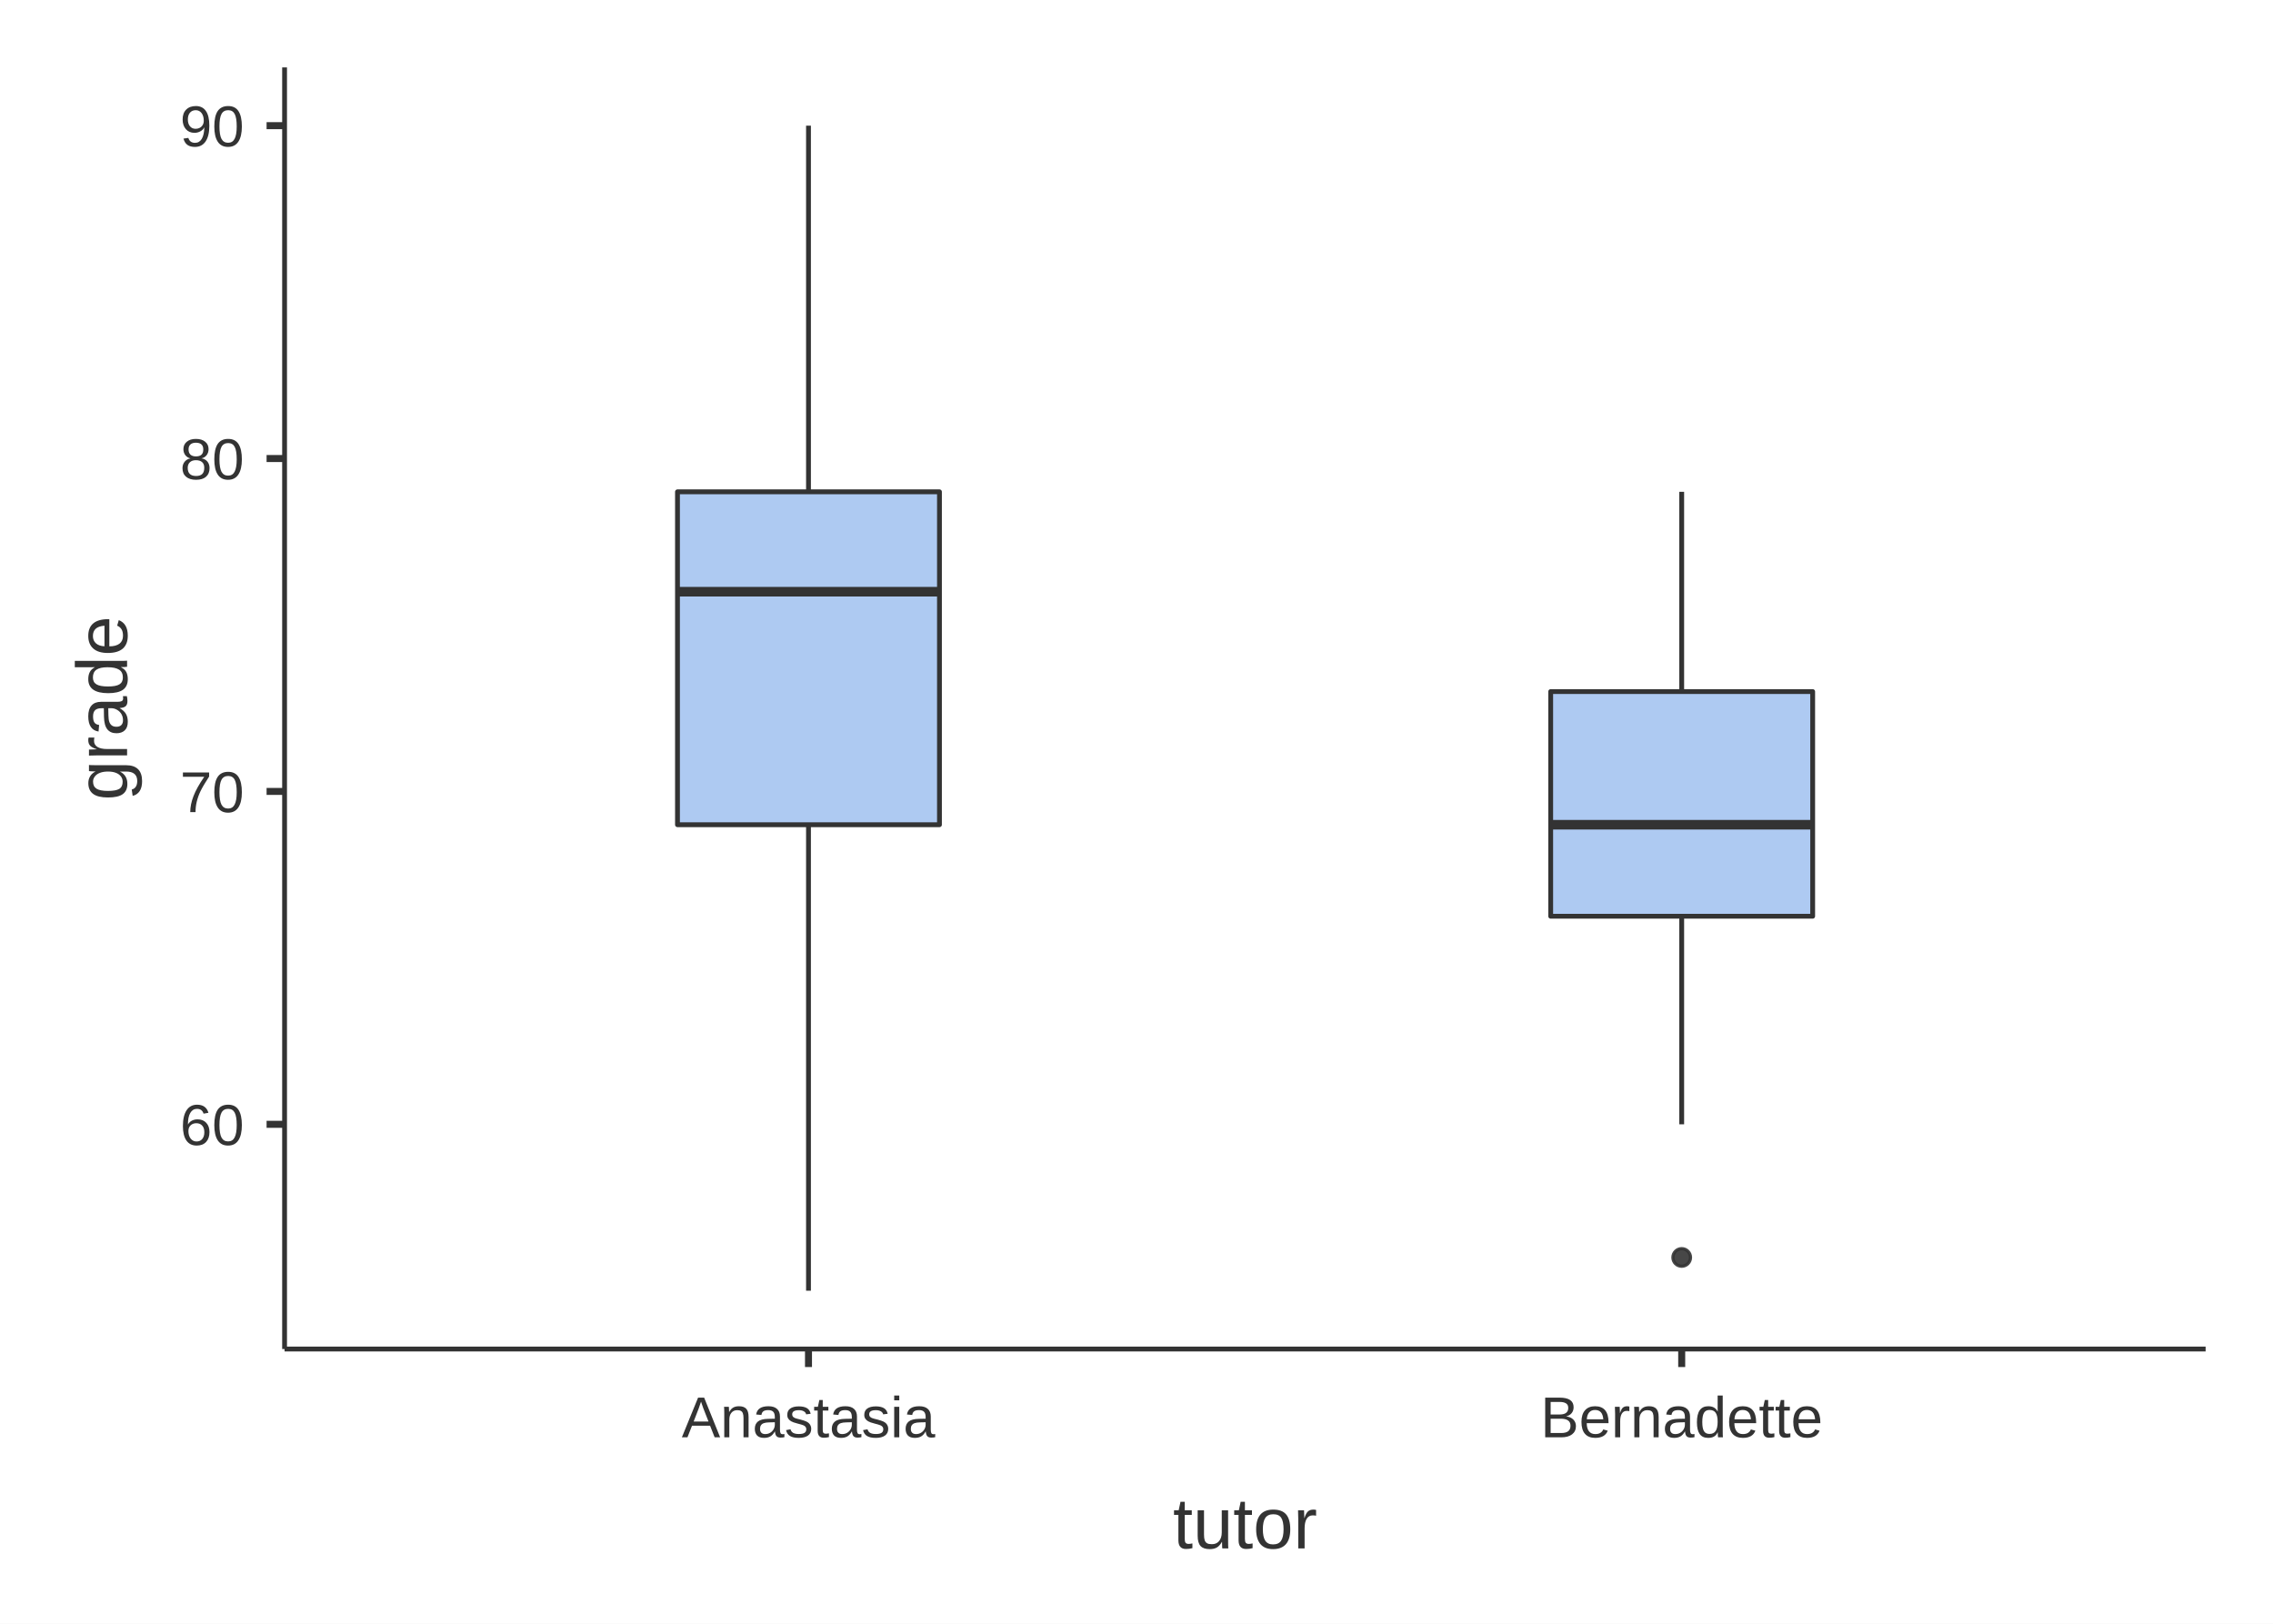
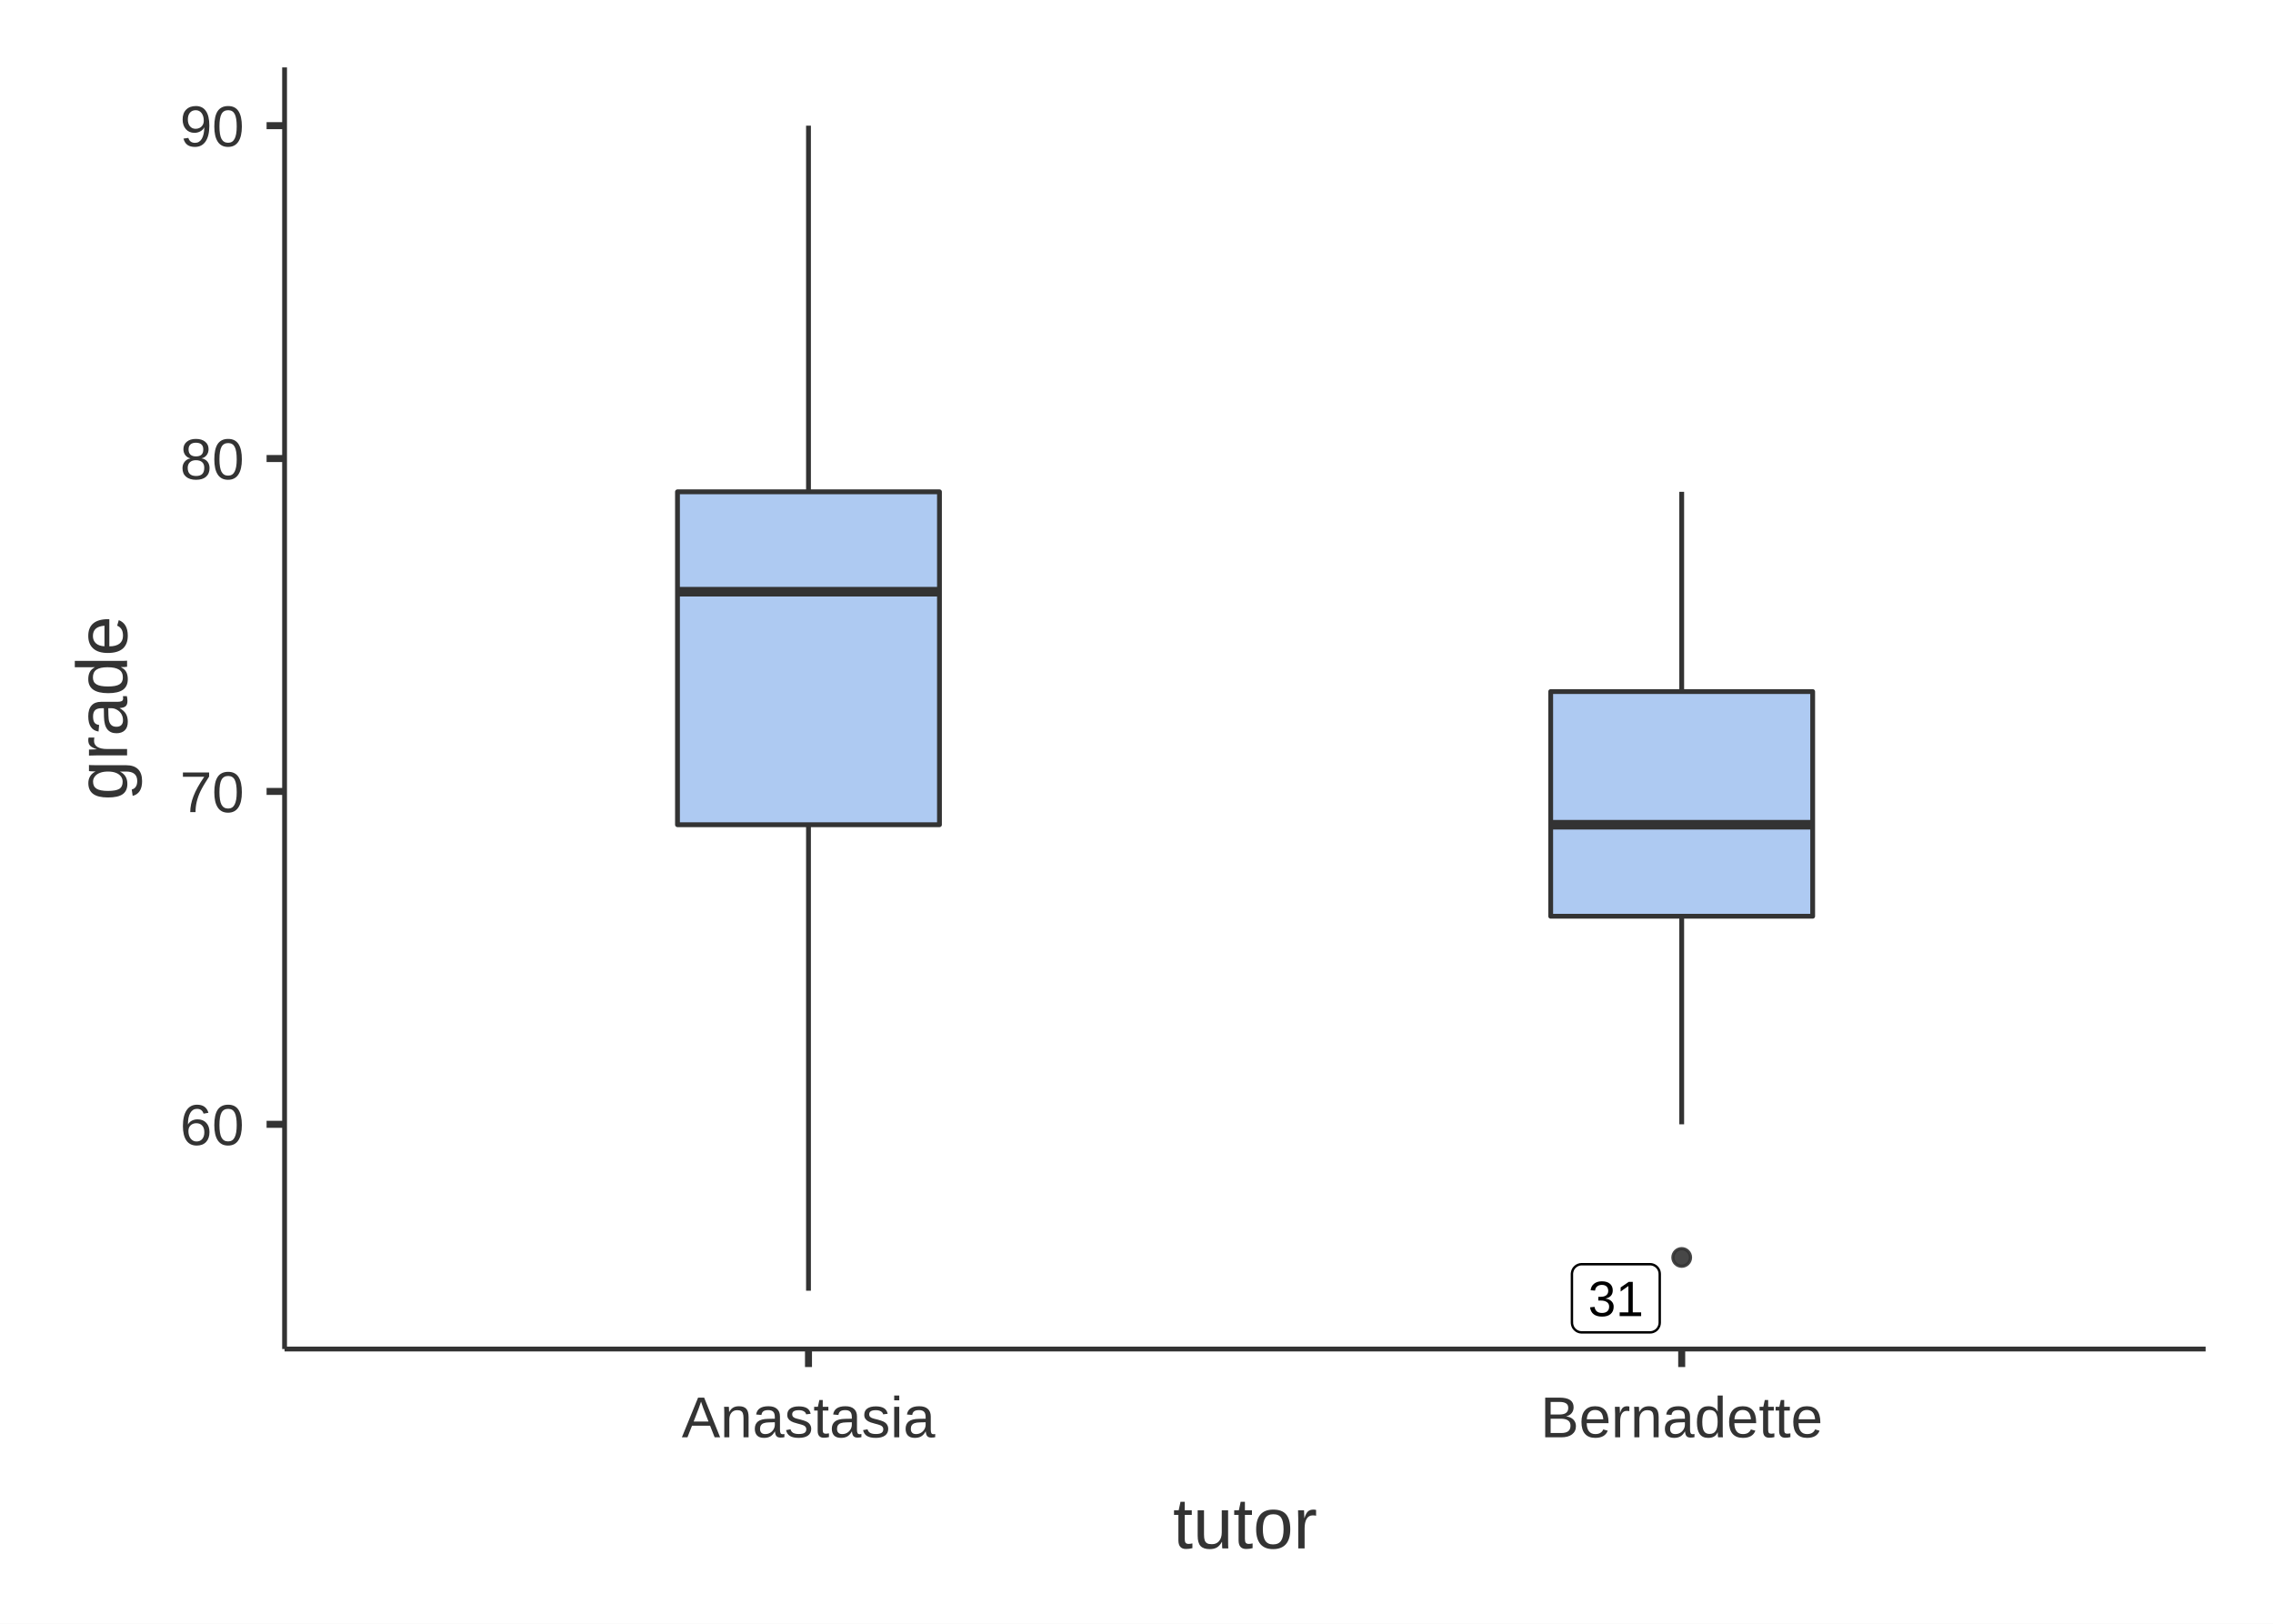
<svg xmlns="http://www.w3.org/2000/svg" class="svglite" width="504.00pt" height="360.00pt" viewBox="0 0 504.00 360.00">
  <defs>
    <style type="text/css">
    .svglite line, .svglite polyline, .svglite polygon, .svglite path, .svglite rect, .svglite circle {
      fill: none;
      stroke: #000000;
      stroke-linecap: round;
      stroke-linejoin: round;
      stroke-miterlimit: 10.00;
    }
    .svglite text {
      white-space: pre;
    }
  </style>
  </defs>
  <rect width="100%" height="100%" style="stroke: none; fill: #FFFFFF;" />
  <defs>
    <clipPath id="cpMC4wMHw1MDQuMDB8MC4wMHwzNjAuMDA=">
      <rect x="0.00" y="0.00" width="504.00" height="360.00" />
    </clipPath>
  </defs>
  <g clip-path="url(#cpMC4wMHw1MDQuMDB8MC4wMHwzNjAuMDA=)">
    <rect x="0.00" y="0.00" width="504.00" height="360.00" style="stroke-width: 1.55; stroke: none;" />
  </g>
  <defs>
    <clipPath id="cpNjMuMTB8NDg5LjA2fDE0Ljk0fDI5OS4wOQ==">
      <rect x="63.10" y="14.94" width="425.96" height="284.15" />
    </clipPath>
  </defs>
  <g clip-path="url(#cpNjMuMTB8NDg5LjA2fDE0Ljk0fDI5OS4wOQ==)">
    <rect x="63.10" y="14.94" width="425.96" height="284.15" style="stroke-width: 1.55; stroke: none;" />
    <line x1="179.27" y1="109.04" x2="179.27" y2="27.86" style="stroke-width: 1.07; stroke: #333333; stroke-linecap: butt;" />
    <line x1="179.27" y1="182.85" x2="179.27" y2="286.17" style="stroke-width: 1.07; stroke: #333333; stroke-linecap: butt;" />
    <polygon points="150.22,109.04 150.22,182.85 208.31,182.85 208.31,109.04 150.22,109.04 " style="stroke-width: 1.07; stroke: #333333; fill: #A6C4F1; fill-opacity: 0.90;" />
    <line x1="150.22" y1="131.19" x2="208.31" y2="131.19" style="stroke-width: 2.13; stroke: #333333; stroke-linecap: butt;" />
    <circle cx="372.89" cy="278.79" r="1.95" style="stroke-width: 0.71; stroke: #333333; stroke-opacity: 0.90; fill: #333333; fill-opacity: 0.90;" />
    <line x1="372.89" y1="153.33" x2="372.89" y2="109.04" style="stroke-width: 1.07; stroke: #333333; stroke-linecap: butt;" />
    <line x1="372.89" y1="203.14" x2="372.89" y2="249.27" style="stroke-width: 1.07; stroke: #333333; stroke-linecap: butt;" />
    <polygon points="343.84,153.33 343.84,203.14 401.93,203.14 401.93,153.33 343.84,153.33 " style="stroke-width: 1.07; stroke: #333333; fill: #A6C4F1; fill-opacity: 0.90;" />
    <line x1="343.84" y1="182.85" x2="401.93" y2="182.85" style="stroke-width: 2.13; stroke: #333333; stroke-linecap: butt;" />
+     <polygon points="350.71,295.40 365.86,295.40 365.78,295.40 366.12,295.39 366.46,295.32 366.79,295.19 367.09,295.02 367.36,294.80 367.59,294.54 367.77,294.24 367.91,293.93 367.99,293.59 368.02,293.24 368.02,293.24 368.02,282.45 368.02,282.45 367.99,282.10 367.91,281.76 367.77,281.44 367.59,281.15 367.36,280.89 367.09,280.67 366.79,280.50 366.46,280.37 366.12,280.30 365.86,280.29 350.71,280.29 350.97,280.30 350.63,280.29 350.28,280.33 349.95,280.43 349.63,280.58 349.35,280.78 349.10,281.02 348.89,281.29 348.73,281.60 348.62,281.93 348.56,282.27 348.55,282.45 348.55,293.24 348.56,293.07 348.56,293.41 348.62,293.76 348.73,294.09 348.89,294.40 349.10,294.67 349.35,294.91 349.63,295.11 349.95,295.26 350.28,295.36 350.63,295.40 " style="stroke-width: 0.53; fill: #FFFFFF;" />
+     <text x="358.29" y="291.80" text-anchor="middle" style="font-size: 11.04px; font-family: &quot;Arial&quot;;" textLength="12.27px" lengthAdjust="spacingAndGlyphs">31</text>
  </g>
  <g clip-path="url(#cpMC4wMHw1MDQuMDB8MC4wMHwzNjAuMDA=)">
    <polyline points="63.10,299.09 63.10,14.94 " style="stroke-width: 1.07; stroke: #333333; stroke-linecap: butt;" />
    <text x="47.02" y="253.86" text-anchor="middle" style="font-size: 12.80px;fill: #333333; font-family: &quot;Arial&quot;;" textLength="14.23px" lengthAdjust="spacingAndGlyphs">60</text>
    <text x="47.02" y="180.06" text-anchor="middle" style="font-size: 12.80px;fill: #333333; font-family: &quot;Arial&quot;;" textLength="14.23px" lengthAdjust="spacingAndGlyphs">70</text>
    <text x="47.02" y="106.25" text-anchor="middle" style="font-size: 12.80px;fill: #333333; font-family: &quot;Arial&quot;;" textLength="14.23px" lengthAdjust="spacingAndGlyphs">80</text>
    <text x="47.02" y="32.45" text-anchor="middle" style="font-size: 12.80px;fill: #333333; font-family: &quot;Arial&quot;;" textLength="14.23px" lengthAdjust="spacingAndGlyphs">90</text>
    <polyline points="59.11,249.27 63.10,249.27 " style="stroke-width: 1.55; stroke: #333333; stroke-linecap: butt;" />
    <polyline points="59.11,175.47 63.10,175.47 " style="stroke-width: 1.55; stroke: #333333; stroke-linecap: butt;" />
    <polyline points="59.11,101.66 63.10,101.66 " style="stroke-width: 1.55; stroke: #333333; stroke-linecap: butt;" />
    <polyline points="59.11,27.86 63.10,27.86 " style="stroke-width: 1.55; stroke: #333333; stroke-linecap: butt;" />
    <polyline points="63.10,299.09 489.06,299.09 " style="stroke-width: 1.07; stroke: #333333; stroke-linecap: butt;" />
    <polyline points="179.27,303.08 179.27,299.09 " style="stroke-width: 1.55; stroke: #333333; stroke-linecap: butt;" />
    <polyline points="372.89,303.08 372.89,299.09 " style="stroke-width: 1.55; stroke: #333333; stroke-linecap: butt;" />
    <text x="179.27" y="318.67" text-anchor="middle" style="font-size: 12.80px;fill: #333333; font-family: &quot;Arial&quot;;" textLength="56.19px" lengthAdjust="spacingAndGlyphs">Anastasia</text>
    <text x="372.89" y="318.67" text-anchor="middle" style="font-size: 12.80px;fill: #333333; font-family: &quot;Arial&quot;;" textLength="62.59px" lengthAdjust="spacingAndGlyphs">Bernadette</text>
    <text x="276.08" y="343.30" text-anchor="middle" style="font-size: 16.00px;fill: #333333; font-family: &quot;Arial&quot;;" textLength="32.01px" lengthAdjust="spacingAndGlyphs">tutor</text>
    <text transform="translate(28.18,157.02) rotate(-90)" text-anchor="middle" style="font-size: 16.00px;fill: #333333; font-family: &quot;Arial&quot;;" textLength="40.92px" lengthAdjust="spacingAndGlyphs">grade</text>
  </g>
</svg>
